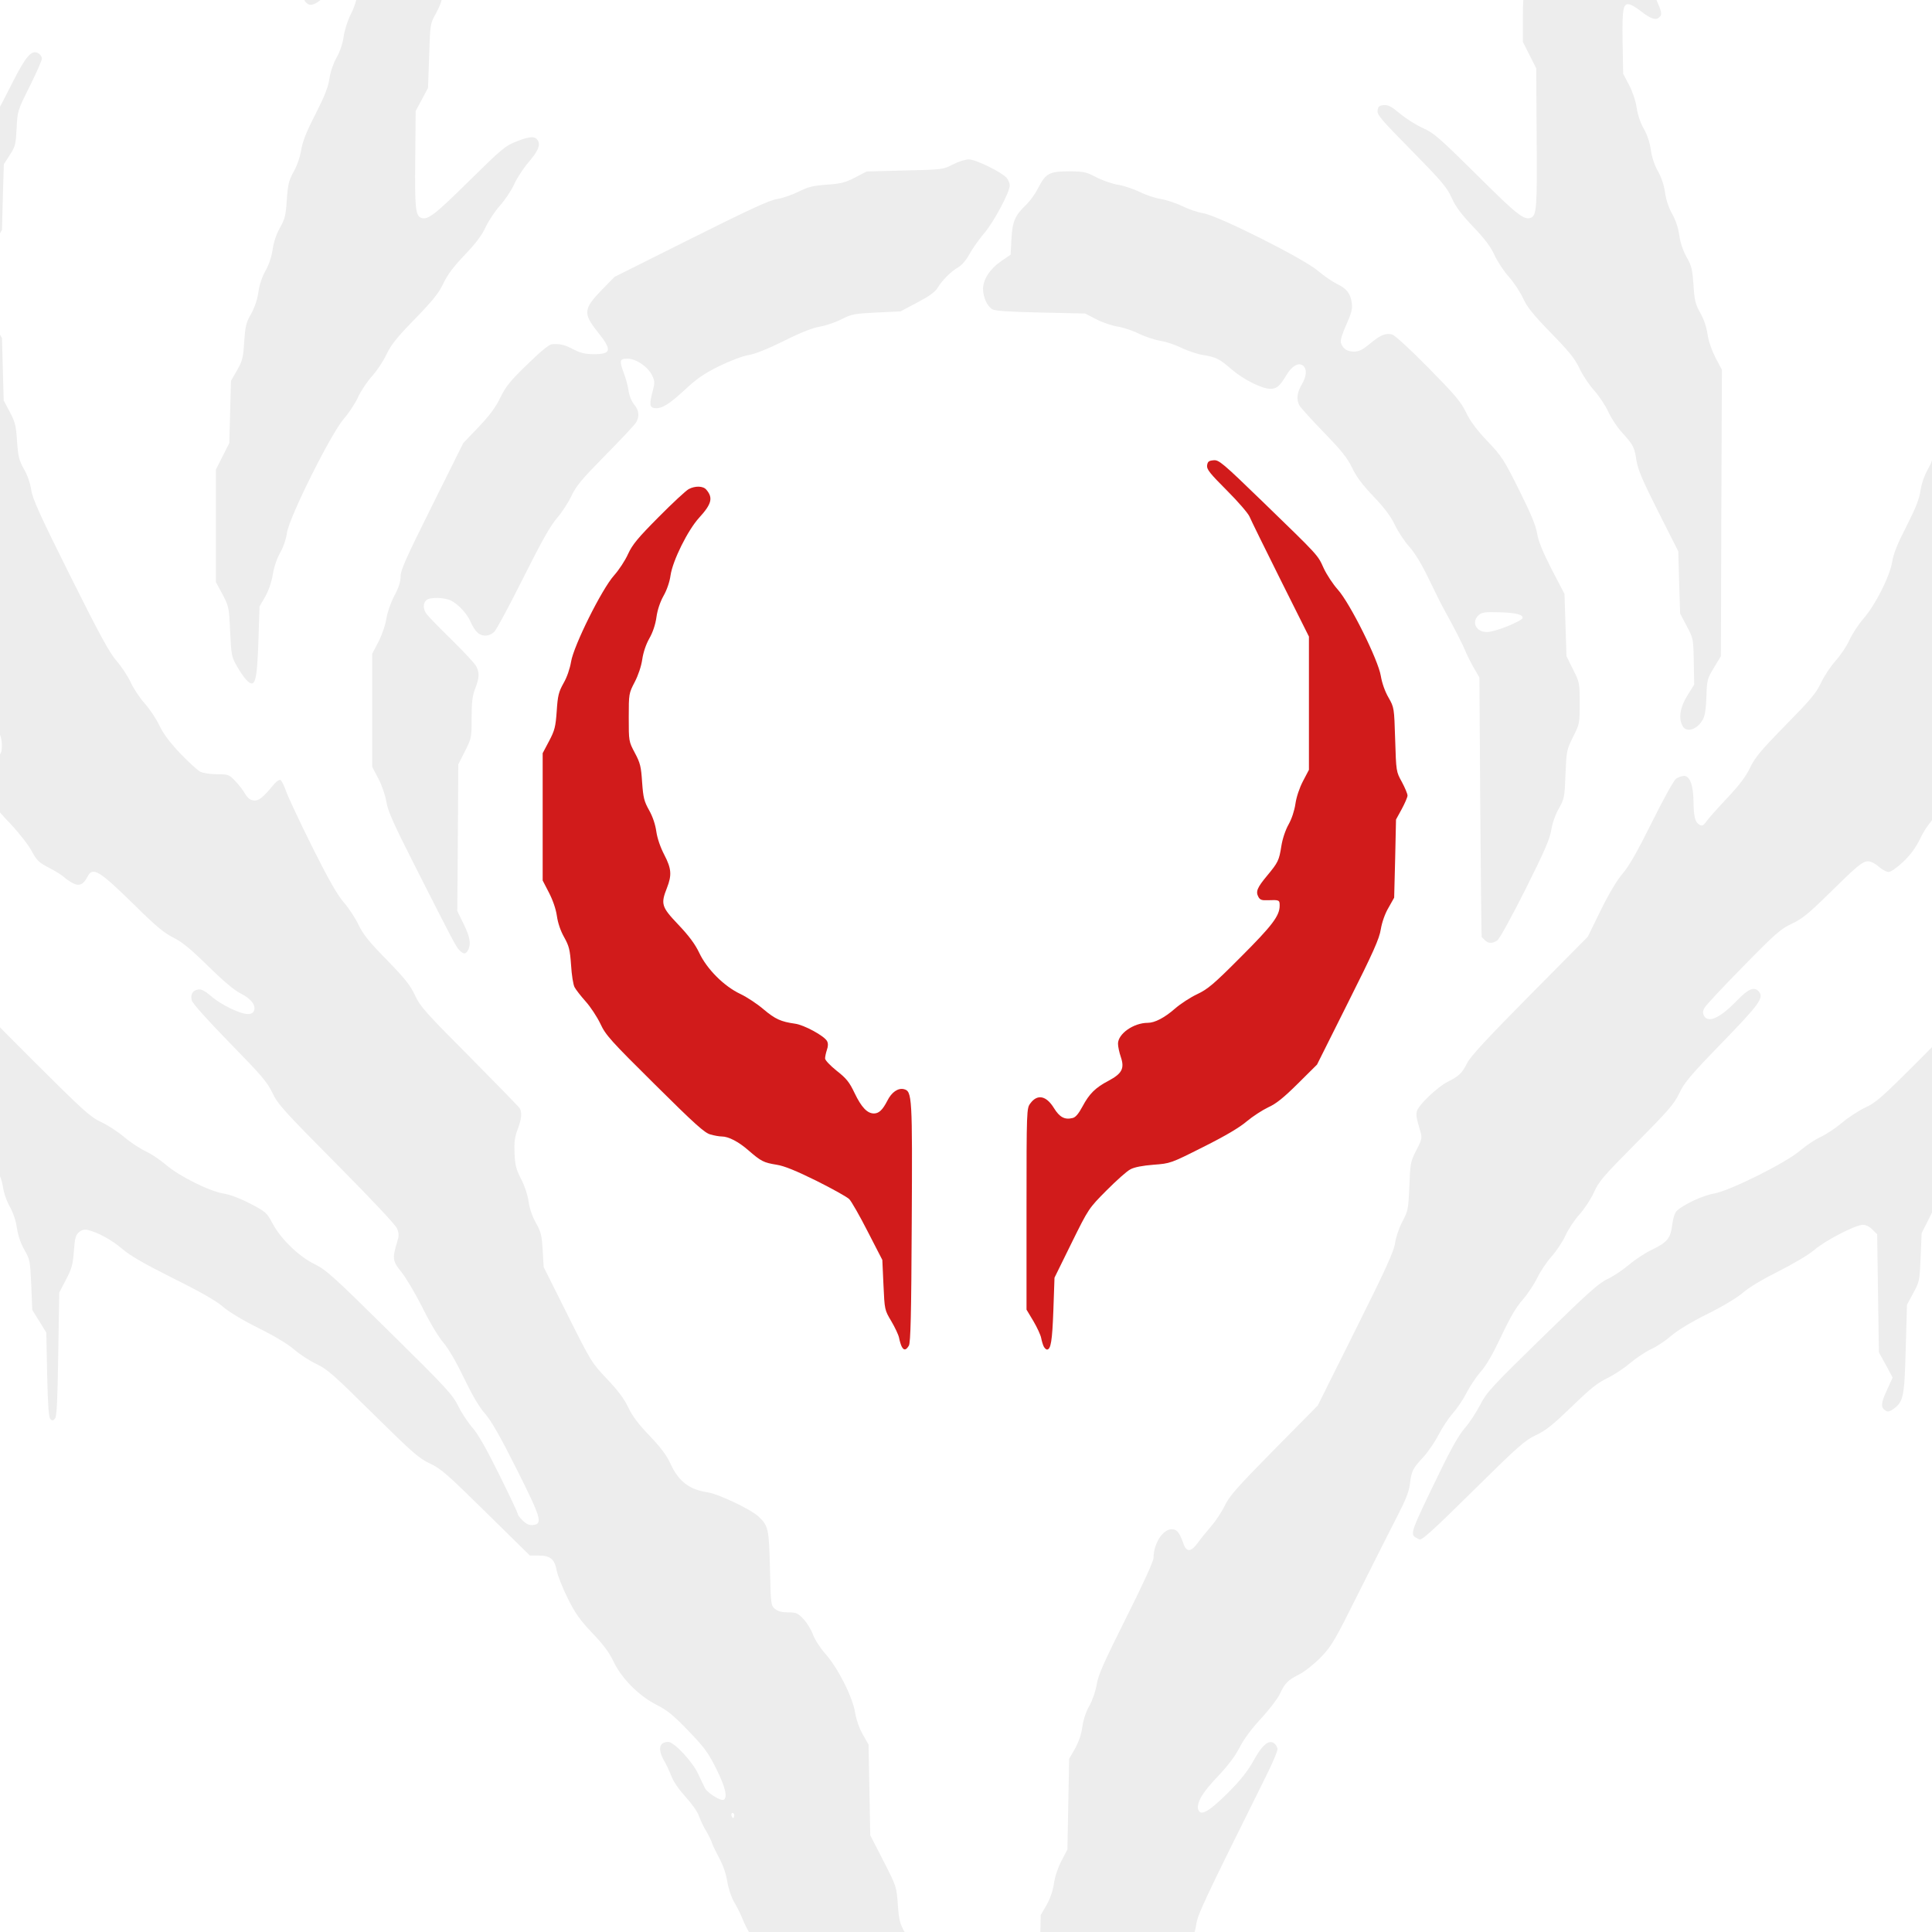
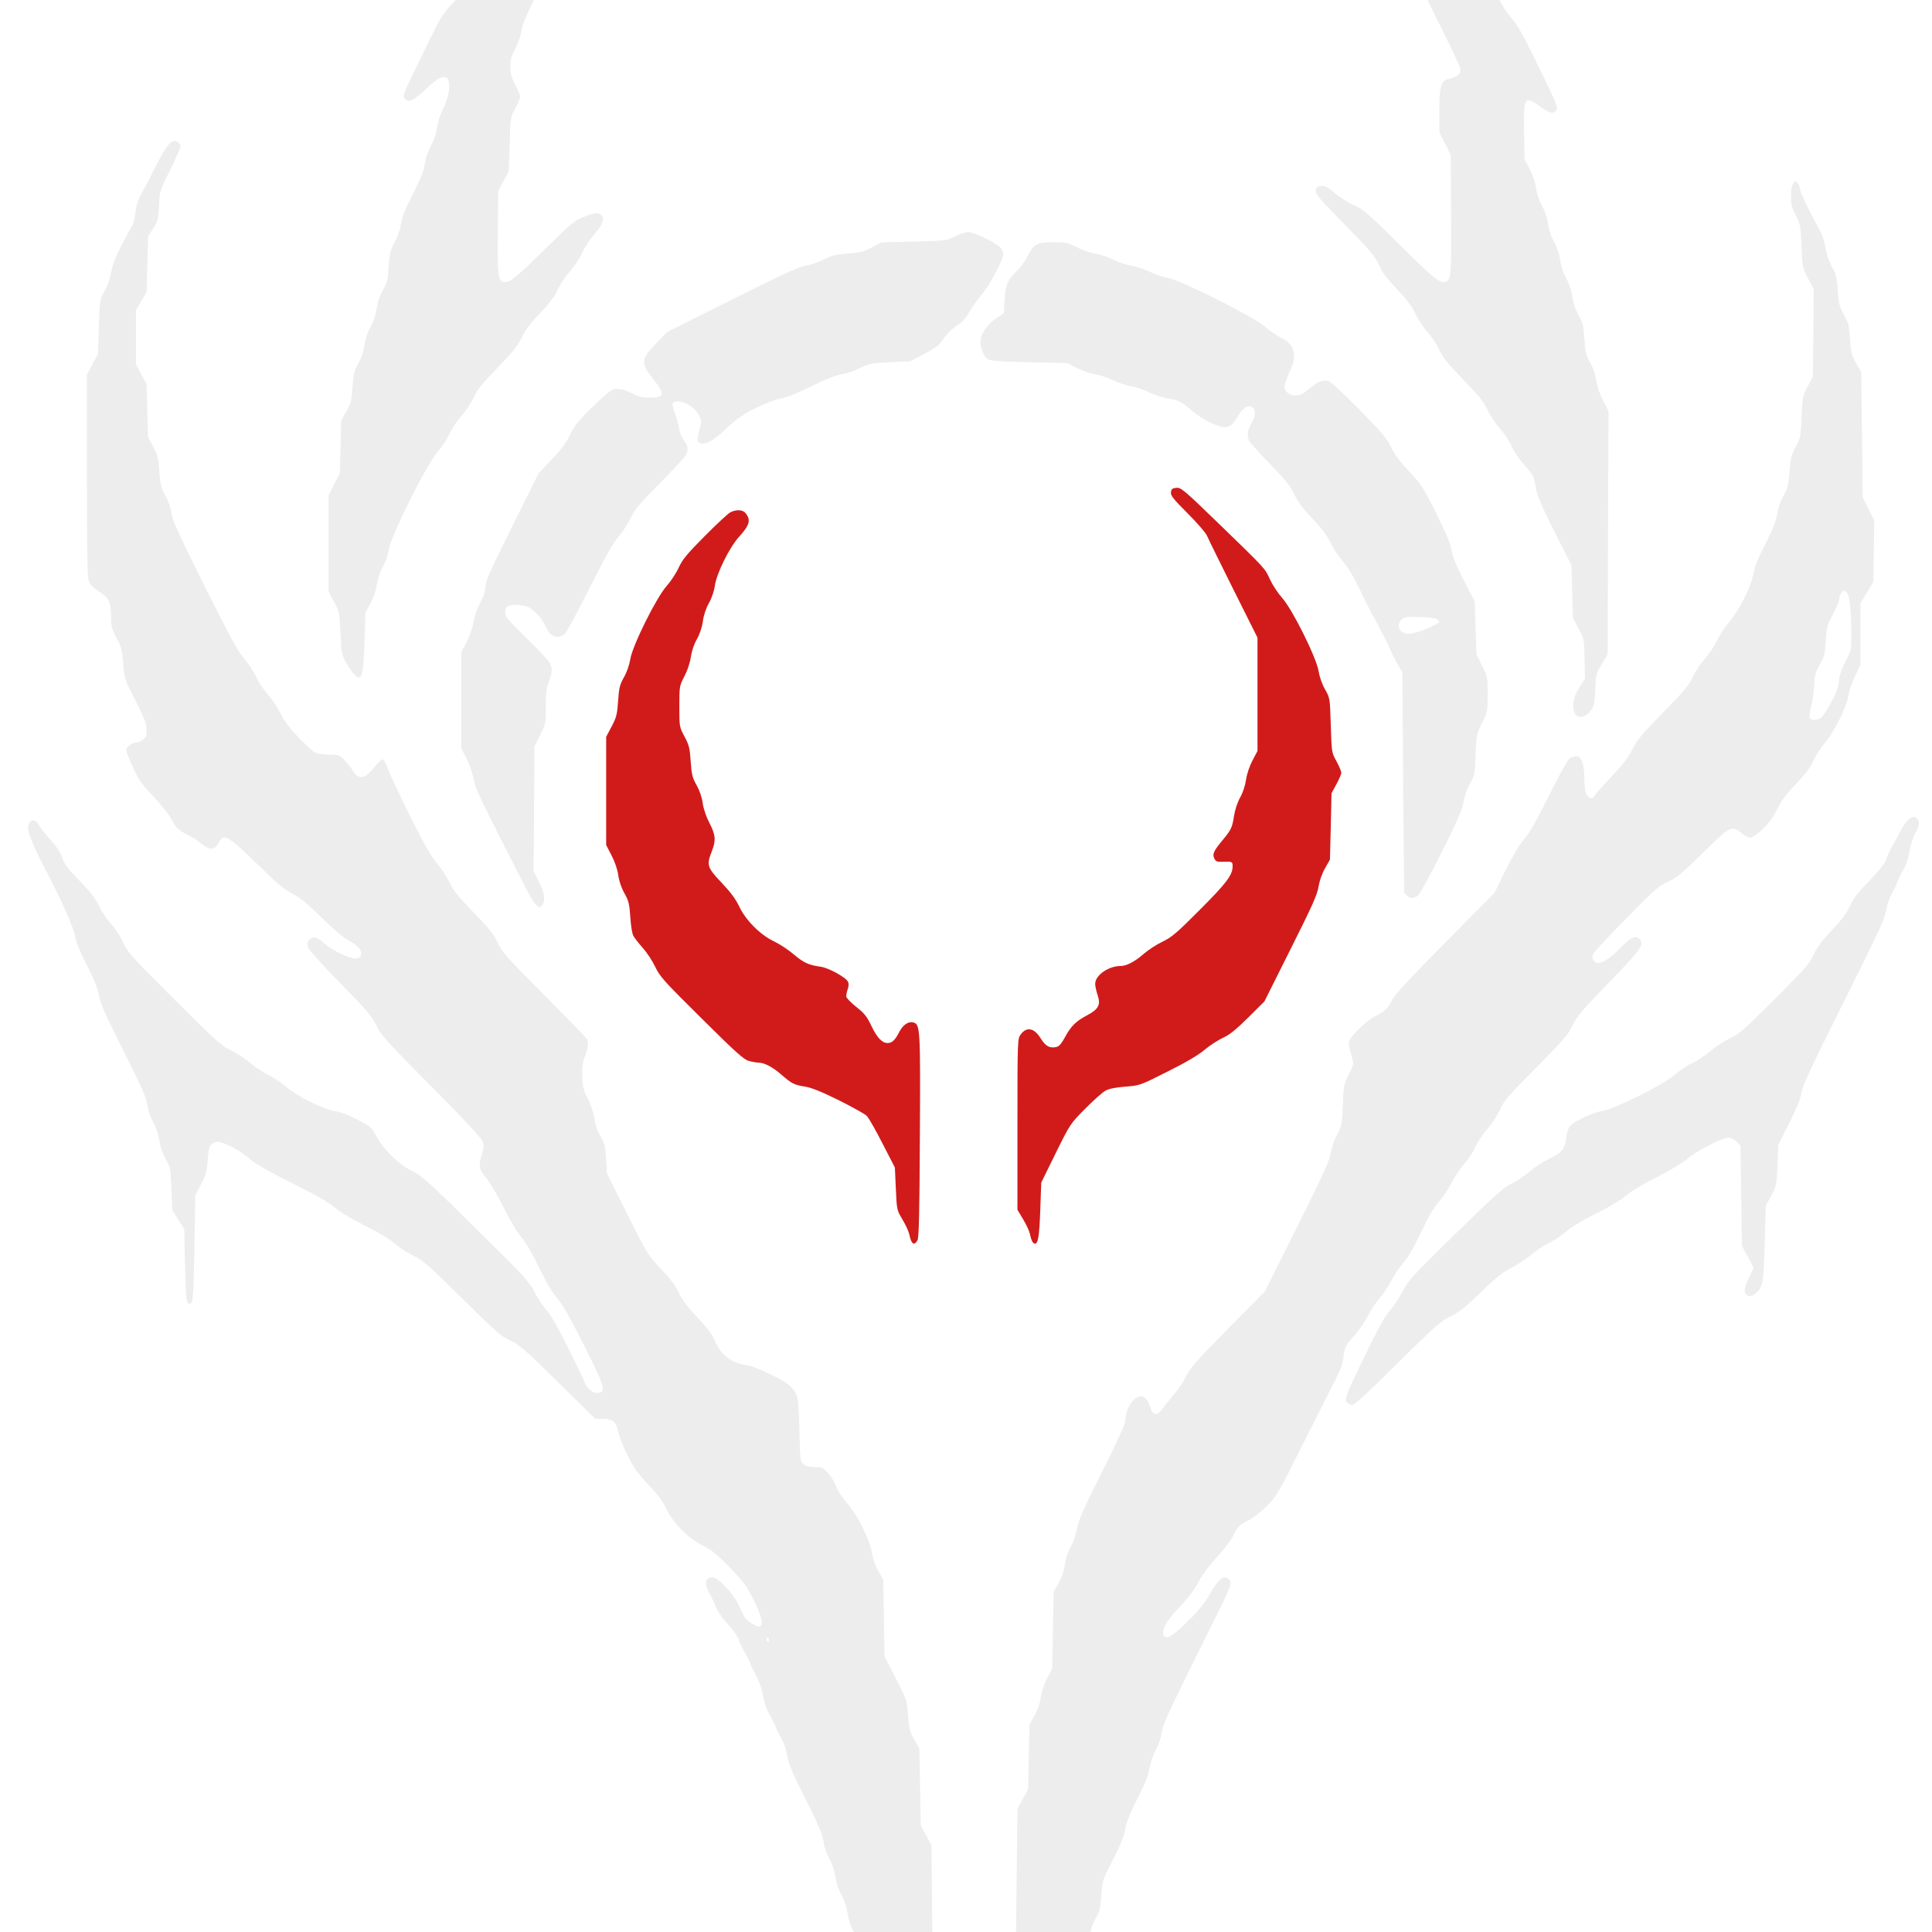
- <svg xmlns="http://www.w3.org/2000/svg" viewBox="15.8 32.0 136 136" width="64" height="64">
+ <svg xmlns="http://www.w3.org/2000/svg" viewBox="3.8 24.0 160 160" width="64" height="64">
  <path fill="#EDEDED" d="M85.24,214.80C85.10,214.64 85.06,214.13 85.06,212.70L85.06,210.81L85.56,210.00L86.06,209.19L86.02,204.12L85.97,199.06L86.45,198.19L86.93,197.31L86.99,194.06L87.06,190.81L87.50,190.00C87.87,189.32 87.94,189.07 87.93,188.44C87.92,187.85 87.83,187.53 87.52,186.96C87.30,186.55 87.12,186.12 87.12,186.00C87.12,185.88 87.31,185.45 87.53,185.04L87.94,184.31L88.00,179.06L88.06,173.81L88.50,173.00L88.94,172.19L89.00,169.50L89.06,166.81L89.47,166.10C89.73,165.64 89.92,165.09 89.99,164.58C90.06,164.10 90.27,163.47 90.52,162.99L90.94,162.19L91.00,159.00L91.06,155.81L91.47,155.10C91.73,154.63 91.92,154.09 91.99,153.56C92.06,153.05 92.25,152.48 92.49,152.07C92.71,151.67 92.92,151.05 93.00,150.58C93.10,149.92 93.50,149.03 95.06,145.91C96.23,143.58 97.00,141.90 97.00,141.68C97.00,140.62 97.70,139.57 98.36,139.65C98.68,139.69 98.83,139.90 99.13,140.72C99.33,141.27 99.65,141.24 100.09,140.64C100.28,140.37 100.71,139.84 101.04,139.46C101.37,139.08 101.81,138.42 102.02,137.98C102.34,137.31 102.88,136.70 105.48,134.06L108.56,130.94L111.23,125.59C113.38,121.28 113.91,120.11 114.00,119.52C114.06,119.10 114.28,118.44 114.52,117.99C114.92,117.23 114.94,117.11 115.01,115.50C115.07,113.89 115.09,113.77 115.50,112.97C115.91,112.17 115.92,112.10 115.77,111.60C115.50,110.68 115.47,110.51 115.54,110.22C115.65,109.79 116.97,108.53 117.69,108.16C118.52,107.74 118.72,107.55 119.09,106.81C119.32,106.36 120.50,105.08 123.49,102.06L127.57,97.94L128.49,96.06C129.09,94.85 129.63,93.95 130.02,93.50C130.45,93.01 131.04,91.98 132.07,89.91C132.87,88.29 133.63,86.92 133.78,86.82C133.93,86.71 134.19,86.62 134.35,86.62C134.75,86.62 135.00,87.27 135.01,88.40C135.03,89.50 135.12,89.87 135.42,90.05C135.61,90.16 135.70,90.13 135.92,89.82C136.07,89.61 136.72,88.88 137.38,88.18C138.24,87.27 138.69,86.67 138.99,86.05C139.33,85.33 139.73,84.85 141.48,83.06C143.24,81.27 143.64,80.80 143.98,80.08C144.20,79.60 144.67,78.90 145.02,78.51C145.36,78.13 145.81,77.46 146.00,77.03C146.20,76.60 146.64,75.93 146.99,75.53C147.81,74.59 148.84,72.56 149.00,71.53C149.09,70.97 149.38,70.25 150.01,69.03C150.66,67.75 150.91,67.11 150.99,66.53C151.07,66.03 151.26,65.47 151.51,65.03C151.86,64.40 151.92,64.16 152.00,63.06C152.07,61.97 152.13,61.71 152.51,61.00C152.92,60.22 152.94,60.12 153.00,58.50C153.07,56.87 153.09,56.78 153.50,56.00L153.94,55.19L153.97,51.57L154.01,47.95L153.54,47.07C153.08,46.20 153.07,46.16 152.99,44.38C152.91,42.66 152.89,42.52 152.52,41.83C152.19,41.21 152.12,40.95 152.12,40.26C152.12,39.71 152.19,39.34 152.31,39.18C152.50,38.94 152.50,38.94 152.69,39.18C152.79,39.31 152.88,39.54 152.88,39.68C152.88,39.92 153.74,41.72 154.50,43.06C154.71,43.43 154.90,44.04 154.98,44.53C155.06,45.07 155.25,45.63 155.51,46.08C155.86,46.70 155.92,46.94 156.00,48.05C156.07,49.17 156.13,49.39 156.50,50.05C156.88,50.71 156.93,50.93 157.01,52.05C157.08,53.18 157.13,53.39 157.51,54.06L157.94,54.81L158.00,60.00L158.06,65.19L158.54,66.14L159.02,67.10L158.98,69.65L158.94,72.20L158.41,73.07L157.88,73.95L157.88,76.52L157.87,79.08L157.43,79.99C157.18,80.49 156.93,81.22 156.88,81.61C156.74,82.53 155.64,84.74 154.90,85.56C154.59,85.91 154.18,86.55 153.98,86.99C153.72,87.56 153.31,88.11 152.53,88.93C151.72,89.77 151.31,90.32 150.98,91.01C150.66,91.67 150.31,92.15 149.78,92.66C149.33,93.08 148.91,93.38 148.74,93.38C148.59,93.38 148.28,93.21 148.04,93.00C147.81,92.79 147.49,92.63 147.33,92.63C146.92,92.62 146.56,92.92 144.56,94.89C143.11,96.32 142.66,96.68 141.94,97.02C141.15,97.39 140.79,97.70 138.50,100.04C137.09,101.47 135.87,102.78 135.78,102.95C135.66,103.17 135.65,103.32 135.75,103.50C136.05,104.06 136.91,103.65 138.14,102.36C138.88,101.60 139.31,101.43 139.62,101.81C139.98,102.24 139.64,102.70 137.02,105.40C134.79,107.70 134.38,108.19 134.02,108.94C133.66,109.70 133.28,110.14 131.00,112.44C128.68,114.78 128.34,115.17 128.01,115.92C127.80,116.39 127.34,117.09 126.99,117.48C126.64,117.87 126.19,118.54 126.00,118.97C125.80,119.41 125.36,120.07 125.01,120.46C124.67,120.84 124.22,121.52 124.01,121.96C123.79,122.41 123.33,123.10 122.98,123.50C122.52,124.02 122.09,124.76 121.47,126.08C120.88,127.33 120.41,128.14 120.03,128.56C119.73,128.90 119.29,129.56 119.05,130.02C118.82,130.48 118.37,131.15 118.06,131.50C117.75,131.85 117.30,132.54 117.05,133.03C116.80,133.51 116.33,134.20 116.01,134.55C115.25,135.36 115.15,135.56 115.05,136.46C114.98,137.01 114.76,137.57 114.15,138.75C113.71,139.61 112.50,142.00 111.47,144.06C109.73,147.55 109.54,147.87 108.77,148.67C108.30,149.15 107.64,149.67 107.25,149.87C106.44,150.28 106.24,150.49 105.88,151.27C105.73,151.58 105.14,152.36 104.56,152.98C103.88,153.72 103.35,154.44 103.06,155.01C102.75,155.61 102.26,156.27 101.54,157.03C100.51,158.12 100.12,158.72 100.12,159.25C100.12,159.39 100.21,159.54 100.31,159.58C100.60,159.69 101.22,159.23 102.40,158.04C103.15,157.28 103.66,156.63 104.04,155.94C104.63,154.86 105.09,154.46 105.47,154.70C105.59,154.78 105.70,154.95 105.73,155.09C105.75,155.23 105.40,156.07 104.96,156.95C100.45,166.02 100.11,166.76 100.00,167.51C99.94,167.95 99.74,168.54 99.51,168.93C99.29,169.33 99.08,169.95 99.00,170.43C98.90,171.04 98.64,171.71 97.99,172.97C97.37,174.20 97.08,174.91 96.99,175.47C96.90,176.04 96.62,176.74 95.99,177.97C95.11,179.67 95.10,179.70 95.01,180.95C94.94,182.04 94.87,182.30 94.52,182.91C94.27,183.37 94.08,183.92 94.01,184.44C93.94,184.96 93.75,185.52 93.51,185.94C93.27,186.37 93.08,186.93 93.01,187.44C92.93,187.97 92.75,188.52 92.49,188.97C92.14,189.60 92.08,189.84 92.01,190.95C91.93,192.05 91.88,192.29 91.52,192.91C91.27,193.37 91.08,193.92 91.01,194.44C90.94,194.96 90.75,195.52 90.51,195.94C90.27,196.37 90.08,196.93 90.01,197.44C89.93,197.97 89.75,198.52 89.49,198.97C89.14,199.60 89.08,199.84 89.01,200.95C88.93,202.07 88.88,202.29 88.50,202.95C88.13,203.61 88.07,203.83 88.00,204.96C87.92,206.16 87.88,206.29 87.42,207.03L86.94,207.81L86.92,209.54L86.89,211.26L86.36,212.15C85.89,212.93 85.81,213.16 85.75,213.98C85.69,214.94 85.54,215.17 85.24,214.80ZM83.39,213.84C83.33,213.75 83.23,213.52 83.18,213.31C83.14,213.11 82.88,212.56 82.61,212.11C82.13,211.31 82.11,211.23 82.08,210.05C82.04,208.87 82.02,208.78 81.57,208.03C81.12,207.29 81.08,207.15 81.00,205.96C80.93,204.83 80.87,204.61 80.50,203.96C80.13,203.31 80.08,203.08 80.00,201.96C79.93,200.85 79.87,200.60 79.53,200.00C79.29,199.58 79.09,198.99 79.00,198.46C78.92,197.93 78.72,197.34 78.47,196.91C78.13,196.29 78.07,196.05 77.99,194.95C77.92,193.84 77.86,193.60 77.51,192.97C77.25,192.52 77.07,191.97 76.99,191.44C76.92,190.93 76.73,190.37 76.49,189.94C76.25,189.52 76.06,188.96 75.99,188.44C75.92,187.93 75.73,187.37 75.49,186.94C75.25,186.52 75.06,185.96 74.99,185.44C74.92,184.93 74.73,184.37 74.49,183.94C74.25,183.52 74.06,182.96 73.99,182.44C73.92,181.93 73.73,181.37 73.49,180.94C73.25,180.52 73.06,179.96 72.99,179.44C72.92,178.93 72.73,178.37 72.49,177.94C72.26,177.53 72.06,176.96 72.00,176.50C71.91,175.90 71.59,175.14 70.51,172.99C69.41,170.81 69.10,170.07 68.99,169.41C68.92,168.95 68.74,168.38 68.60,168.14C68.45,167.91 68.21,167.43 68.07,167.08C67.92,166.72 67.66,166.18 67.47,165.88C67.28,165.55 67.08,164.95 67.00,164.47C66.92,163.95 66.71,163.32 66.45,162.84C66.22,162.41 65.98,161.92 65.93,161.76C65.88,161.59 65.69,161.19 65.50,160.88C65.31,160.57 65.09,160.09 65.00,159.83C64.91,159.55 64.51,158.98 64.07,158.50C63.61,157.99 63.20,157.41 63.07,157.05C62.94,156.71 62.71,156.21 62.54,155.93C62.09,155.13 62.20,154.62 62.84,154.62C63.25,154.62 64.55,156.01 64.94,156.86C65.12,157.25 65.34,157.70 65.43,157.88C65.62,158.23 66.56,158.81 66.75,158.69C67.03,158.51 66.85,157.77 66.22,156.51C65.65,155.37 65.39,155.01 64.25,153.83C63.19,152.73 62.76,152.38 62.00,152.00C60.76,151.37 59.55,150.14 58.98,148.95C58.69,148.33 58.26,147.75 57.49,146.95C56.61,146.02 56.29,145.57 55.76,144.50C55.40,143.78 55.06,142.91 54.99,142.57C54.84,141.75 54.54,141.50 53.72,141.50L53.10,141.50L50.02,138.47C47.29,135.78 46.84,135.38 46.06,135.02C45.28,134.65 44.84,134.26 42.06,131.52C39.30,128.79 38.84,128.38 38.08,128.02C37.61,127.80 36.90,127.34 36.51,127.00C36.07,126.62 35.13,126.05 34.00,125.49C32.89,124.94 31.92,124.35 31.50,123.99C31.03,123.58 29.94,122.95 28.00,121.99C25.97,120.97 24.97,120.40 24.40,119.91C23.66,119.28 22.73,118.77 21.98,118.58C21.75,118.53 21.56,118.57 21.37,118.73C21.13,118.93 21.07,119.12 21.00,120.07C20.93,121.03 20.85,121.31 20.44,122.09L19.97,122.99L19.90,127.31C19.85,130.55 19.80,131.68 19.68,131.84C19.55,132.02 19.49,132.03 19.35,131.90C19.23,131.78 19.17,130.99 19.12,128.78L19.06,125.81L18.57,125.01L18.07,124.21L18.00,122.45C17.92,120.76 17.91,120.66 17.51,119.97C17.25,119.51 17.07,118.97 16.99,118.44C16.92,117.93 16.73,117.37 16.49,116.94C16.26,116.53 16.06,115.96 16.00,115.50C15.91,114.89 15.53,114.01 14.01,110.99C12.53,108.04 12.10,107.07 12.00,106.46C11.92,105.91 11.62,105.19 11.01,103.97C10.40,102.78 10.10,102.03 10.01,101.50C9.90,100.84 8.91,98.59 7.69,96.25C7.60,96.08 7.44,95.77 7.33,95.56C6.66,94.28 6.13,93.00 6.13,92.68C6.12,91.84 6.70,91.67 7.07,92.39C7.17,92.59 7.59,93.12 8.00,93.57C8.49,94.11 8.80,94.59 8.95,95.03C9.12,95.55 9.41,95.93 10.38,96.93C11.28,97.85 11.71,98.41 12.00,99.02C12.21,99.47 12.67,100.16 13.01,100.54C13.36,100.93 13.81,101.62 14.02,102.09C14.37,102.87 14.70,103.24 18.23,106.76C21.68,110.20 22.15,110.62 22.91,110.98C23.37,111.19 24.11,111.67 24.54,112.04C24.98,112.41 25.66,112.86 26.05,113.04C26.44,113.22 27.08,113.65 27.48,113.99C28.38,114.78 30.55,115.86 31.54,116.02C32.00,116.09 32.71,116.36 33.42,116.73C34.51,117.30 34.58,117.36 34.99,118.13C35.58,119.23 36.85,120.46 37.97,121.00C38.76,121.39 39.29,121.87 43.22,125.75C47.22,129.69 47.63,130.14 48.05,130.96C48.29,131.46 48.75,132.15 49.05,132.49C49.43,132.91 50.04,133.98 50.93,135.78C51.66,137.25 52.25,138.50 52.25,138.58C52.25,138.65 52.41,138.86 52.61,139.05C52.87,139.30 53.07,139.38 53.33,139.35C54.02,139.27 53.90,138.87 52.17,135.42C51.01,133.11 50.39,132.03 49.95,131.52C49.53,131.05 49.04,130.21 48.46,129.00C47.91,127.86 47.37,126.93 47.00,126.50C46.66,126.10 46.04,125.07 45.54,124.05C45.05,123.08 44.39,121.96 44.07,121.56C43.43,120.77 43.40,120.60 43.76,119.42C43.89,119.00 43.89,118.83 43.75,118.48C43.64,118.22 42.02,116.49 39.49,113.94C35.76,110.18 35.36,109.73 34.98,108.94C34.62,108.18 34.22,107.71 31.97,105.41C30.40,103.80 29.35,102.63 29.30,102.42C29.19,102.00 29.37,101.70 29.77,101.65C29.98,101.62 30.25,101.77 30.66,102.12C31.32,102.71 32.70,103.38 33.24,103.38C33.50,103.38 33.63,103.30 33.69,103.12C33.81,102.73 33.45,102.29 32.72,101.92C32.29,101.71 31.49,101.03 30.44,100.00C29.20,98.78 28.62,98.31 28.00,98.00C27.37,97.69 26.78,97.20 25.38,95.82C22.73,93.22 22.33,92.98 21.94,93.75C21.66,94.28 21.37,94.40 20.93,94.17C20.73,94.07 20.44,93.87 20.30,93.74C20.16,93.60 19.68,93.31 19.24,93.08C18.53,92.71 18.39,92.58 18.02,91.89C17.78,91.45 17.13,90.62 16.50,89.95C15.55,88.97 15.30,88.61 14.82,87.57C14.51,86.89 14.25,86.24 14.25,86.12C14.25,85.84 14.71,85.50 15.08,85.50C15.23,85.50 15.48,85.39 15.64,85.26C15.88,85.07 15.94,84.91 15.93,84.42C15.93,83.92 15.77,83.49 15.01,82.00C14.10,80.21 14.09,80.17 14.00,78.94C13.91,77.84 13.85,77.58 13.45,76.83C13.05,76.07 13.00,75.88 13.00,75.05C13.00,73.88 12.81,73.48 11.98,72.98C11.57,72.72 11.28,72.44 11.17,72.17C11.03,71.83 11.00,70.23 11.00,63.39L11.00,55.02L11.46,54.17L11.92,53.31L11.99,51.06C12.06,48.82 12.06,48.81 12.46,48.10C12.71,47.67 12.92,47.07 13.00,46.57C13.09,45.98 13.34,45.33 13.89,44.28C14.30,43.48 14.70,42.75 14.77,42.67C14.84,42.58 14.95,42.11 15.01,41.62C15.09,41.01 15.24,40.52 15.49,40.08C15.70,39.72 16.25,38.67 16.71,37.75C17.63,35.94 18.02,35.50 18.48,35.74C18.63,35.82 18.75,35.99 18.75,36.12C18.75,36.25 18.36,37.13 17.89,38.08C17.03,39.80 17.03,39.82 16.97,41.03C16.91,42.16 16.88,42.31 16.49,42.91L16.07,43.56L16.00,45.88L15.94,48.19L15.50,48.94L15.06,49.69L15.06,51.94L15.06,54.19L15.50,55.00L15.94,55.81L16.00,58.00L16.06,60.19L16.49,61.00C16.87,61.71 16.93,61.97 17.00,63.06C17.08,64.16 17.14,64.40 17.49,65.03C17.74,65.46 17.93,66.03 18.00,66.49C18.09,67.11 18.58,68.20 20.74,72.53C22.83,76.71 23.51,77.96 24.01,78.53C24.36,78.93 24.80,79.60 25.00,80.03C25.19,80.46 25.64,81.13 25.98,81.51C26.33,81.90 26.80,82.60 27.02,83.07C27.30,83.66 27.75,84.25 28.48,85.03C29.07,85.64 29.70,86.22 29.89,86.32C30.09,86.42 30.59,86.50 31.07,86.50C31.87,86.50 31.92,86.52 32.36,86.98C32.61,87.24 32.93,87.65 33.06,87.89C33.24,88.18 33.42,88.32 33.66,88.35C34.01,88.39 34.32,88.14 35.09,87.20C35.25,87.01 35.45,86.88 35.53,86.90C35.62,86.93 35.80,87.29 35.94,87.70C36.08,88.10 36.91,89.87 37.78,91.62C38.95,93.96 39.55,95.00 40.00,95.52C40.34,95.91 40.80,96.61 41.03,97.08C41.35,97.76 41.75,98.27 43.02,99.56C44.30,100.88 44.68,101.35 45.01,102.06C45.38,102.85 45.75,103.27 48.85,106.38C50.73,108.28 52.32,109.91 52.38,110.01C52.56,110.29 52.52,110.76 52.24,111.50C52.03,112.04 51.99,112.40 52.02,113.19C52.06,114.03 52.13,114.31 52.48,114.99C52.73,115.47 52.94,116.10 53.01,116.58C53.08,117.08 53.27,117.64 53.53,118.09C53.88,118.71 53.94,118.96 54.00,119.99L54.07,121.19L55.75,124.55C57.41,127.87 57.46,127.94 58.52,129.06C59.29,129.87 59.73,130.45 60.02,131.06C60.31,131.68 60.74,132.25 61.53,133.07C62.31,133.89 62.73,134.45 62.99,135.02C63.57,136.29 64.32,136.86 65.66,137.06C66.36,137.16 68.65,138.25 69.17,138.73C69.89,139.40 69.93,139.59 70.00,142.42C70.06,144.97 70.07,145.03 70.36,145.26C70.56,145.43 70.85,145.50 71.28,145.50C71.85,145.50 71.96,145.55 72.36,145.97C72.61,146.24 72.91,146.73 73.03,147.07C73.16,147.42 73.54,148.01 73.92,148.44C74.79,149.42 75.83,151.48 76.00,152.58C76.08,153.07 76.29,153.67 76.54,154.10L76.94,154.81L77.00,158.00L77.06,161.19L77.99,163.00C78.91,164.80 78.91,164.82 79.00,166.06C79.08,167.17 79.14,167.40 79.51,168.06L79.94,168.81L80.00,172.00L80.06,175.19L80.50,176.00L80.94,176.81L81.00,183.00L81.06,189.19L81.53,190.12L82.00,191.05L82.00,196.57L82.00,202.09L82.47,202.95L82.94,203.81L82.94,206.50L82.94,209.19L83.44,210.00C83.92,210.78 83.94,210.86 83.98,212.04C84.00,212.71 83.99,213.39 83.95,213.56C83.86,213.90 83.57,214.05 83.39,213.84ZM67.45,159.66C67.32,159.53 67.22,159.72 67.32,159.89C67.40,160.02 67.43,160.02 67.47,159.89C67.50,159.81 67.49,159.70 67.45,159.66ZM115.47,140.24C115.05,139.99 115.10,139.84 117.13,135.67C117.97,133.93 118.53,132.96 118.92,132.52C119.23,132.17 119.71,131.44 119.99,130.90C120.47,129.98 120.79,129.64 124.37,126.14C127.57,123.02 128.36,122.31 128.95,122.04C129.34,121.86 130.02,121.41 130.46,121.04C130.89,120.67 131.61,120.20 132.05,119.99C133.16,119.46 133.40,119.17 133.51,118.23C133.57,117.75 133.69,117.39 133.83,117.24C134.30,116.79 135.70,116.14 136.45,116.02C137.53,115.84 141.54,113.85 142.52,112.99C142.92,112.65 143.56,112.22 143.95,112.04C144.34,111.86 145.02,111.41 145.46,111.04C145.89,110.67 146.63,110.19 147.09,109.97C147.84,109.63 148.28,109.24 150.76,106.76C153.28,104.24 153.63,103.84 153.99,103.07C154.29,102.43 154.69,101.89 155.51,101.03C156.33,100.17 156.73,99.64 157.00,99.03C157.29,98.40 157.67,97.91 158.61,96.94C159.46,96.06 159.89,95.53 160.00,95.18C160.08,94.91 160.30,94.43 160.48,94.12C160.66,93.82 160.98,93.23 161.19,92.82C161.63,91.95 162.14,91.50 162.47,91.70C162.81,91.91 162.80,92.33 162.44,92.94C162.25,93.27 162.04,93.92 161.94,94.49C161.84,95.05 161.64,95.69 161.47,95.96C161.30,96.22 161.07,96.69 160.95,97.00C160.83,97.31 160.60,97.79 160.43,98.08C160.27,98.36 160.08,98.96 160.00,99.41C159.89,100.10 159.34,101.28 156.49,106.98C153.79,112.39 153.09,113.88 152.99,114.48C152.91,115.00 152.59,115.79 151.97,117.02L151.07,118.81L151.00,120.50C150.93,122.14 150.92,122.21 150.49,123.01L150.04,123.84L149.95,126.95C149.86,130.34 149.79,130.66 149.09,131.18C148.82,131.37 148.69,131.40 148.53,131.30C148.18,131.08 148.20,130.77 148.63,129.85L149.03,128.97L148.55,128.08L148.06,127.19L148.00,123.03L147.94,118.88L147.60,118.55C147.39,118.33 147.14,118.22 146.92,118.22C146.38,118.24 144.27,119.33 143.50,120.00C143.09,120.34 142.07,120.95 141.00,121.49C139.90,122.04 138.92,122.62 138.50,122.99C138.08,123.35 137.11,123.94 136.00,124.49C134.86,125.06 133.93,125.62 133.47,126.01C133.08,126.35 132.44,126.78 132.05,126.96C131.66,127.14 130.98,127.59 130.54,127.96C130.11,128.33 129.37,128.81 128.91,129.03C128.25,129.35 127.72,129.77 126.44,131.02C125.12,132.29 124.63,132.69 123.93,133.02C123.16,133.38 122.70,133.78 119.75,136.69C116.76,139.65 115.95,140.38 115.75,140.37C115.72,140.37 115.59,140.31 115.47,140.24ZM48.14,98.89C47.90,98.65 47.70,98.27 44.92,92.78C43.49,89.96 43.10,89.08 43.00,88.45C42.93,88.00 42.69,87.30 42.44,86.82L42.00,85.98L42.00,82.00L42.00,78.02L42.44,77.18C42.69,76.69 42.93,76.00 43.00,75.54C43.08,75.07 43.31,74.40 43.57,73.92C43.87,73.36 44.00,72.94 44.00,72.57C44.00,72.13 44.39,71.27 46.21,67.61L48.41,63.19L49.49,62.06C50.27,61.24 50.69,60.67 51.02,59.99C51.40,59.21 51.70,58.83 52.91,57.66C53.84,56.75 54.46,56.24 54.65,56.23C55.22,56.19 55.55,56.27 56.18,56.60C56.66,56.85 57.00,56.93 57.59,56.93C58.85,56.94 58.90,56.64 57.86,55.35C56.84,54.07 56.87,53.74 58.16,52.41L59.06,51.49L64.42,48.81C68.54,46.75 69.95,46.10 70.50,46.01C70.90,45.95 71.58,45.71 72.02,45.49C72.68,45.16 73.01,45.07 74.00,45.00C75.01,44.93 75.31,44.85 76.00,44.49L76.81,44.07L79.50,44.00C82.16,43.94 82.19,43.93 82.87,43.58C83.25,43.38 83.76,43.22 84.00,43.22C84.49,43.22 86.30,44.11 86.66,44.52C86.78,44.66 86.88,44.90 86.88,45.05C86.88,45.53 85.74,47.66 85.08,48.42C84.73,48.83 84.27,49.48 84.06,49.86C83.83,50.29 83.52,50.66 83.26,50.81C82.72,51.13 82.14,51.71 81.81,52.25C81.63,52.55 81.23,52.84 80.38,53.29L79.19,53.92L77.50,54.00C75.94,54.08 75.76,54.11 75.04,54.47C74.62,54.69 73.94,54.92 73.53,54.99C73.03,55.07 72.20,55.39 71.00,55.99C69.86,56.56 68.97,56.91 68.52,56.99C68.11,57.05 67.24,57.38 66.45,57.76C65.38,58.29 64.88,58.63 64.06,59.39C62.90,60.47 62.39,60.78 61.90,60.73C61.52,60.68 61.49,60.49 61.76,59.47C61.90,58.95 61.89,58.81 61.71,58.44C61.42,57.82 60.58,57.25 59.98,57.25C59.41,57.25 59.38,57.37 59.73,58.31C59.86,58.66 60.01,59.20 60.05,59.53C60.10,59.88 60.27,60.27 60.45,60.49C60.78,60.89 60.83,61.29 60.58,61.73C60.49,61.89 59.52,62.93 58.42,64.04C56.75,65.74 56.36,66.20 56.02,66.92C55.80,67.39 55.34,68.09 55.00,68.48C54.55,69.00 53.92,70.11 52.64,72.67C51.68,74.59 50.77,76.29 50.61,76.45C50.27,76.82 49.72,76.84 49.38,76.50C49.24,76.37 49.04,76.04 48.93,75.78C48.70,75.23 48.09,74.56 47.57,74.29C47.12,74.05 46.09,74.02 45.82,74.24C45.56,74.46 45.57,74.90 45.86,75.26C45.99,75.43 46.78,76.24 47.62,77.06C48.46,77.89 49.23,78.71 49.32,78.90C49.56,79.36 49.55,79.69 49.25,80.47C49.05,80.99 49.00,81.43 49.00,82.54C49.00,83.92 48.99,83.97 48.53,84.88L48.06,85.81L48.03,90.97L47.99,96.13L48.43,97.03C48.89,97.95 48.97,98.46 48.75,98.88C48.58,99.19 48.44,99.19 48.14,98.89ZM120.32,98.18C120.21,98.07 120.11,97.97 120.10,97.96C120.08,97.95 120.04,93.83 120.00,88.81L119.94,79.69L119.54,79.00C119.32,78.62 119.05,78.07 118.93,77.78C118.75,77.33 118.24,76.33 117.34,74.69C117.22,74.48 116.79,73.60 116.37,72.74C115.88,71.71 115.40,70.93 115.00,70.48C114.66,70.10 114.20,69.40 113.98,68.93C113.69,68.33 113.25,67.75 112.48,66.94C111.70,66.12 111.28,65.56 110.98,64.93C110.65,64.24 110.25,63.74 108.99,62.44C108.12,61.54 107.35,60.69 107.27,60.54C107.04,60.11 107.10,59.63 107.45,59.04C107.80,58.44 107.81,57.91 107.48,57.71C107.17,57.51 106.72,57.79 106.36,58.40C105.90,59.17 105.67,59.38 105.22,59.37C104.64,59.37 103.35,58.73 102.52,58.02C101.63,57.25 101.41,57.14 100.48,56.99C100.06,56.92 99.39,56.69 98.97,56.49C98.56,56.28 97.88,56.05 97.47,55.99C97.06,55.92 96.39,55.69 95.97,55.49C95.56,55.28 94.88,55.05 94.47,54.99C94.06,54.92 93.38,54.69 92.96,54.47L92.19,54.07L89.06,54.00C86.79,53.95 85.86,53.89 85.65,53.77C85.30,53.57 85.00,52.92 85.00,52.34C85.00,51.68 85.48,50.94 86.25,50.40L86.94,49.93L87.00,48.81C87.07,47.57 87.25,47.16 88.07,46.38C88.32,46.13 88.69,45.62 88.89,45.22C89.40,44.21 89.68,44.06 91.06,44.06C92.09,44.07 92.25,44.10 92.98,44.48C93.42,44.71 94.12,44.95 94.53,45.01C94.94,45.08 95.61,45.31 96.03,45.51C96.44,45.72 97.12,45.95 97.53,46.01C97.94,46.08 98.61,46.31 99.03,46.51C99.44,46.72 100.11,46.95 100.50,47.01C101.55,47.18 107.53,50.18 108.57,51.06C108.98,51.41 109.59,51.83 109.92,51.99C110.61,52.32 110.87,52.67 110.96,53.35C111.01,53.74 110.93,54.06 110.57,54.86C110.28,55.50 110.14,55.97 110.19,56.13C110.32,56.54 110.62,56.75 111.10,56.75C111.47,56.75 111.71,56.63 112.25,56.18C113.00,55.57 113.33,55.43 113.81,55.55C113.99,55.60 115.08,56.60 116.34,57.88C118.23,59.80 118.63,60.27 119.00,61.03C119.30,61.66 119.75,62.26 120.51,63.06C121.51,64.11 121.66,64.34 122.73,66.48C123.56,68.15 123.91,68.98 124.00,69.54C124.09,70.09 124.38,70.81 125.02,72.06L125.93,73.81L126.00,76.00L126.07,78.19L126.53,79.12C126.99,80.03 127.00,80.07 127.00,81.50C127.00,82.93 126.99,82.97 126.53,83.88C126.08,84.79 126.07,84.86 126.00,86.50C125.94,88.11 125.92,88.22 125.54,88.90C125.29,89.33 125.08,89.93 125.00,90.42C124.90,91.06 124.53,91.91 123.18,94.61C122.24,96.48 121.36,98.08 121.21,98.19C120.87,98.43 120.57,98.43 120.32,98.18ZM154.71,83.34C154.85,83.19 155.21,82.63 155.49,82.10C155.87,81.41 156.04,80.93 156.09,80.41C156.14,79.91 156.31,79.40 156.64,78.77C157.12,77.86 157.12,77.84 157.12,76.46C157.11,74.51 156.97,73.29 156.73,73.05C156.55,72.88 156.52,72.88 156.33,73.06C156.22,73.18 156.12,73.41 156.12,73.59C156.12,73.76 155.89,74.33 155.61,74.85C155.12,75.72 155.08,75.87 155.01,77.05C154.93,78.18 154.88,78.40 154.50,79.06C154.14,79.69 154.07,79.93 154.04,80.80C154.01,81.36 153.90,82.13 153.79,82.52C153.68,82.91 153.63,83.32 153.67,83.43C153.78,83.72 154.41,83.67 154.71,83.34ZM134.24,83.10C133.94,82.55 134.07,81.78 134.58,80.96L135.06,80.19L135.03,78.56C135.00,76.95 134.99,76.93 134.53,76.06L134.07,75.19L134.00,73.00L133.94,70.81L132.53,68.02C131.41,65.80 131.10,65.06 130.99,64.39C130.85,63.46 130.78,63.33 129.95,62.41C129.63,62.06 129.20,61.41 129.01,60.98C128.81,60.54 128.36,59.87 128.02,59.49C127.67,59.10 127.20,58.40 126.98,57.92C126.65,57.23 126.25,56.74 124.97,55.43C123.71,54.13 123.30,53.62 123.01,52.99C122.81,52.55 122.36,51.87 122.00,51.47C121.65,51.08 121.20,50.39 121.00,49.95C120.73,49.36 120.32,48.82 119.50,47.96C118.66,47.07 118.27,46.56 117.99,45.93C117.65,45.18 117.30,44.77 115.17,42.60C113.04,40.44 112.74,40.09 112.77,39.79C112.81,39.50 112.88,39.43 113.20,39.40C113.51,39.37 113.74,39.49 114.34,39.99C114.76,40.34 115.48,40.80 115.95,41.01C116.73,41.35 117.10,41.68 119.76,44.31C122.60,47.14 123.08,47.51 123.56,47.33C123.97,47.17 124.01,46.61 123.97,41.70L123.94,36.81L123.47,35.88L123.00,34.95L123.00,33.22C123.00,31.21 123.14,30.68 123.71,30.56C124.31,30.44 124.69,30.19 124.73,29.90C124.78,29.55 124.77,29.54 120.84,21.64C118.11,16.18 117.47,14.98 116.93,14.37C116.57,13.98 116.18,13.38 116.06,13.04C115.81,12.37 115.43,11.79 114.80,11.12C114.57,10.88 114.34,10.51 114.30,10.29C114.24,9.97 114.27,9.87 114.49,9.76C114.68,9.65 114.82,9.65 115.03,9.76C115.19,9.85 117.39,11.97 119.92,14.49C124.24,18.77 124.56,19.12 124.98,19.99C125.31,20.68 125.73,21.24 126.53,22.07C127.31,22.89 127.73,23.45 127.99,24.02C128.19,24.45 128.63,25.12 128.97,25.50C129.42,26.00 129.91,26.85 130.78,28.62C132.92,32.99 132.91,32.96 132.56,33.25C132.33,33.44 131.97,33.31 131.27,32.76C131.02,32.56 130.69,32.36 130.54,32.32C130.06,32.18 129.98,32.56 130.02,34.98L130.06,37.19L130.48,37.99C130.73,38.47 130.94,39.10 131.01,39.58C131.08,40.07 131.27,40.64 131.51,41.06C131.75,41.48 131.94,42.04 132.01,42.56C132.08,43.07 132.27,43.63 132.51,44.06C132.75,44.48 132.94,45.04 133.01,45.56C133.08,46.07 133.27,46.63 133.51,47.06C133.75,47.48 133.94,48.04 134.01,48.56C134.08,49.08 134.27,49.63 134.52,50.09C134.88,50.71 134.93,50.95 135.01,52.05C135.08,53.16 135.14,53.40 135.49,54.03C135.74,54.47 135.93,55.03 136.00,55.53C136.07,56.02 136.29,56.65 136.56,57.18L137.01,58.03L136.97,68.11L136.94,78.19L136.45,79.00C135.98,79.78 135.96,79.86 135.92,81.03C135.90,81.81 135.82,82.37 135.69,82.61C135.31,83.35 134.51,83.62 134.24,83.10ZM33.12,79.84C32.98,79.69 32.68,79.26 32.47,78.88C32.10,78.24 32.08,78.11 32.00,76.45C31.92,74.73 31.90,74.67 31.46,73.83L31.00,72.98L31.00,69.01L31.00,65.05L31.47,64.12L31.94,63.19L32.00,61.00L32.06,58.81L32.49,58.06C32.87,57.39 32.92,57.18 32.99,56.05C33.07,54.95 33.12,54.71 33.48,54.09C33.73,53.63 33.92,53.08 33.99,52.56C34.06,52.04 34.25,51.48 34.49,51.06C34.73,50.63 34.92,50.07 34.99,49.56C35.07,49.03 35.25,48.48 35.51,48.03C35.86,47.40 35.92,47.16 35.99,46.05C36.07,44.95 36.13,44.71 36.47,44.09C36.71,43.67 36.92,43.06 37.00,42.57C37.10,41.96 37.36,41.29 38.01,40.03C38.66,38.75 38.91,38.11 38.99,37.53C39.06,37.05 39.26,36.47 39.49,36.06C39.73,35.64 39.92,35.07 39.99,34.58C40.05,34.14 40.27,33.45 40.49,33.01C41.13,31.76 41.18,30.38 40.59,30.38C40.23,30.38 39.87,30.62 38.94,31.50C38.11,32.28 37.71,32.48 37.43,32.25C37.08,31.95 37.00,32.16 39.13,27.81C40.36,25.28 40.45,25.15 41.49,24.05C42.25,23.26 42.69,22.67 42.98,22.07C43.20,21.60 43.67,20.90 44.01,20.51C44.36,20.13 44.83,19.42 45.05,18.94C45.44,18.12 45.82,17.71 51.02,12.55C54.08,9.52 56.73,6.94 56.91,6.82C57.16,6.65 57.29,6.64 57.49,6.75C58.02,7.03 57.81,7.44 56.45,8.88C55.89,9.47 55.37,10.09 55.30,10.26C54.15,12.73 53.51,13.89 52.99,14.49C52.51,15.03 51.79,16.36 49.74,20.47C47.63,24.72 47.08,25.90 47.00,26.49C46.94,26.90 46.72,27.56 46.48,28.01C46.13,28.67 46.06,28.94 46.07,29.56C46.08,30.15 46.17,30.47 46.48,31.04C46.70,31.45 46.87,31.88 46.88,32.00C46.88,32.12 46.70,32.55 46.48,32.96C46.08,33.68 46.08,33.70 46.01,35.94L45.93,38.19L45.50,39.00L45.06,39.81L45.03,43.20C44.99,46.60 45.05,47.18 45.44,47.33C45.90,47.51 46.39,47.14 48.80,44.76C51.17,42.43 51.36,42.27 52.20,41.94C53.14,41.58 53.46,41.57 53.66,41.89C53.86,42.21 53.68,42.64 52.99,43.44C52.64,43.85 52.19,44.54 51.99,44.98C51.79,45.42 51.34,46.09 50.99,46.48C50.64,46.87 50.19,47.55 49.99,47.98C49.73,48.55 49.31,49.11 48.53,49.93C47.74,50.75 47.31,51.32 47.01,51.95C46.68,52.64 46.28,53.14 45.02,54.44C43.75,55.74 43.35,56.24 43.02,56.92C42.80,57.40 42.33,58.10 41.98,58.49C41.64,58.87 41.19,59.54 41.00,59.97C40.80,60.40 40.36,61.07 40.01,61.47C39.11,62.50 36.15,68.42 36.00,69.51C35.94,69.95 35.74,70.54 35.51,70.93C35.28,71.34 35.08,71.95 35.00,72.46C34.91,72.99 34.71,73.57 34.47,74.00L34.07,74.69L33.99,77.13C33.89,80.06 33.75,80.51 33.12,79.84ZM121.93,76.08C122.48,75.85 122.94,75.61 122.97,75.53C123.06,75.27 122.53,75.13 121.34,75.10C120.32,75.07 120.11,75.10 119.89,75.30C119.35,75.79 119.71,76.51 120.49,76.49C120.74,76.49 121.38,76.30 121.93,76.08Z" />
  <path fill="#D11B1B" d="M79.27,126.78C79.21,126.66 79.13,126.39 79.09,126.18C79.05,125.97 78.80,125.44 78.54,125.00C78.07,124.21 78.07,124.20 77.99,122.45L77.91,120.69L76.88,118.69C76.32,117.59 75.73,116.56 75.58,116.41C75.43,116.26 74.39,115.68 73.27,115.12C71.83,114.41 71.00,114.07 70.47,113.99C69.55,113.84 69.38,113.75 68.50,112.99C67.78,112.36 67.08,112.00 66.60,112.00C66.44,112.00 66.09,111.94 65.81,111.86C65.40,111.75 64.73,111.15 61.89,108.33C58.78,105.25 58.43,104.86 58.06,104.06C57.83,103.58 57.37,102.88 57.03,102.50C56.69,102.12 56.34,101.67 56.25,101.50C56.15,101.33 56.04,100.62 56.00,99.94C55.92,98.84 55.86,98.60 55.51,97.97C55.26,97.53 55.07,96.97 55.00,96.47C54.93,95.98 54.71,95.35 54.44,94.83L54.00,93.98L54.00,89.50L54.00,85.02L54.45,84.17C54.85,83.41 54.91,83.17 54.99,82.05C55.06,80.96 55.13,80.70 55.47,80.09C55.71,79.68 55.92,79.06 56.00,78.58C56.18,77.46 58.16,73.47 59.03,72.50C59.37,72.12 59.81,71.45 60.01,71.00C60.32,70.33 60.69,69.88 62.16,68.40C63.14,67.41 64.09,66.53 64.28,66.43C64.73,66.19 65.30,66.20 65.52,66.47C66.01,67.04 65.90,67.48 65.01,68.45C64.21,69.33 63.15,71.47 63.00,72.51C62.94,72.96 62.74,73.54 62.51,73.94C62.27,74.37 62.08,74.93 62.01,75.44C61.94,75.96 61.75,76.52 61.51,76.94C61.27,77.36 61.08,77.93 61.01,78.42C60.94,78.90 60.73,79.53 60.48,80.01C60.07,80.80 60.06,80.83 60.06,82.50C60.06,84.18 60.06,84.19 60.49,85.00C60.87,85.71 60.93,85.97 61.00,87.06C61.08,88.16 61.14,88.40 61.49,89.03C61.74,89.47 61.93,90.03 62.00,90.53C62.07,91.02 62.29,91.65 62.56,92.17C63.07,93.15 63.10,93.60 62.75,94.50C62.30,95.64 62.36,95.84 63.55,97.09C64.30,97.88 64.73,98.46 65.02,99.07C65.56,100.22 66.77,101.43 67.92,101.97C68.38,102.19 69.11,102.67 69.55,103.05C70.37,103.74 70.77,103.92 71.76,104.06C72.39,104.14 73.83,104.92 74.02,105.29C74.10,105.44 74.10,105.65 74.01,105.90C73.94,106.11 73.88,106.39 73.88,106.51C73.88,106.63 74.24,107.01 74.69,107.37C75.38,107.91 75.59,108.17 75.96,108.95C76.44,109.95 76.85,110.38 77.32,110.38C77.67,110.38 77.93,110.13 78.26,109.49C78.56,108.88 79.02,108.57 79.43,108.67C80.01,108.82 80.03,109.16 79.98,118.12C79.95,124.58 79.90,126.50 79.78,126.72C79.58,127.06 79.42,127.08 79.27,126.78ZM89.27,126.78C89.21,126.66 89.13,126.39 89.09,126.18C89.05,125.97 88.80,125.43 88.54,124.99L88.06,124.19L88.06,117.11C88.06,110.09 88.07,110.01 88.33,109.67C88.82,109.00 89.45,109.12 89.99,110.00C90.39,110.65 90.75,110.84 91.31,110.70C91.52,110.65 91.73,110.39 92.00,109.89C92.48,108.99 92.91,108.56 93.85,108.07C94.78,107.57 94.97,107.21 94.70,106.41C94.59,106.09 94.50,105.67 94.50,105.47C94.50,104.77 95.60,104.00 96.60,104.00C97.09,104.00 97.78,103.64 98.51,103.00C98.90,102.66 99.61,102.20 100.08,101.98C100.82,101.63 101.24,101.28 103.14,99.37C105.35,97.16 105.88,96.47 105.88,95.75C105.88,95.35 105.85,95.34 105.04,95.37C104.62,95.39 104.49,95.34 104.38,95.13C104.18,94.76 104.30,94.48 104.99,93.65C105.77,92.71 105.84,92.57 106.00,91.55C106.08,91.04 106.29,90.42 106.51,90.03C106.73,89.64 106.92,89.06 106.99,88.58C107.06,88.10 107.27,87.47 107.52,86.99L107.94,86.19L107.94,81.50L107.94,76.81L105.94,72.81C104.84,70.61 103.86,68.61 103.76,68.37C103.66,68.13 102.94,67.30 102.16,66.52C100.97,65.33 100.74,65.04 100.77,64.77C100.81,64.50 100.88,64.43 101.22,64.40C101.60,64.36 101.84,64.56 104.72,67.35C108.68,71.19 108.55,71.05 108.98,72.00C109.19,72.45 109.63,73.12 109.97,73.50C110.84,74.47 112.82,78.46 113.00,79.58C113.08,80.07 113.29,80.67 113.54,81.10C113.94,81.81 113.94,81.81 114.01,84.06C114.08,86.30 114.08,86.32 114.48,87.04C114.70,87.45 114.88,87.88 114.88,88.00C114.88,88.12 114.69,88.55 114.47,88.96L114.07,89.69L114.01,92.44L113.94,95.19L113.54,95.90C113.29,96.32 113.08,96.93 113.00,97.41C112.90,98.07 112.47,99.04 110.69,102.58L108.51,106.94L107.16,108.28C106.15,109.28 105.63,109.70 105.07,109.95C104.67,110.14 103.99,110.58 103.57,110.93C103.06,111.37 102.04,111.97 100.50,112.74C98.20,113.90 98.18,113.90 97.00,113.99C96.24,114.05 95.65,114.16 95.38,114.31C95.13,114.43 94.38,115.11 93.69,115.80C92.44,117.06 92.43,117.07 91.23,119.50L90.03,121.94L89.95,124.24C89.87,126.41 89.77,127.00 89.50,127.00C89.44,127.00 89.33,126.90 89.27,126.78Z" />
</svg>
